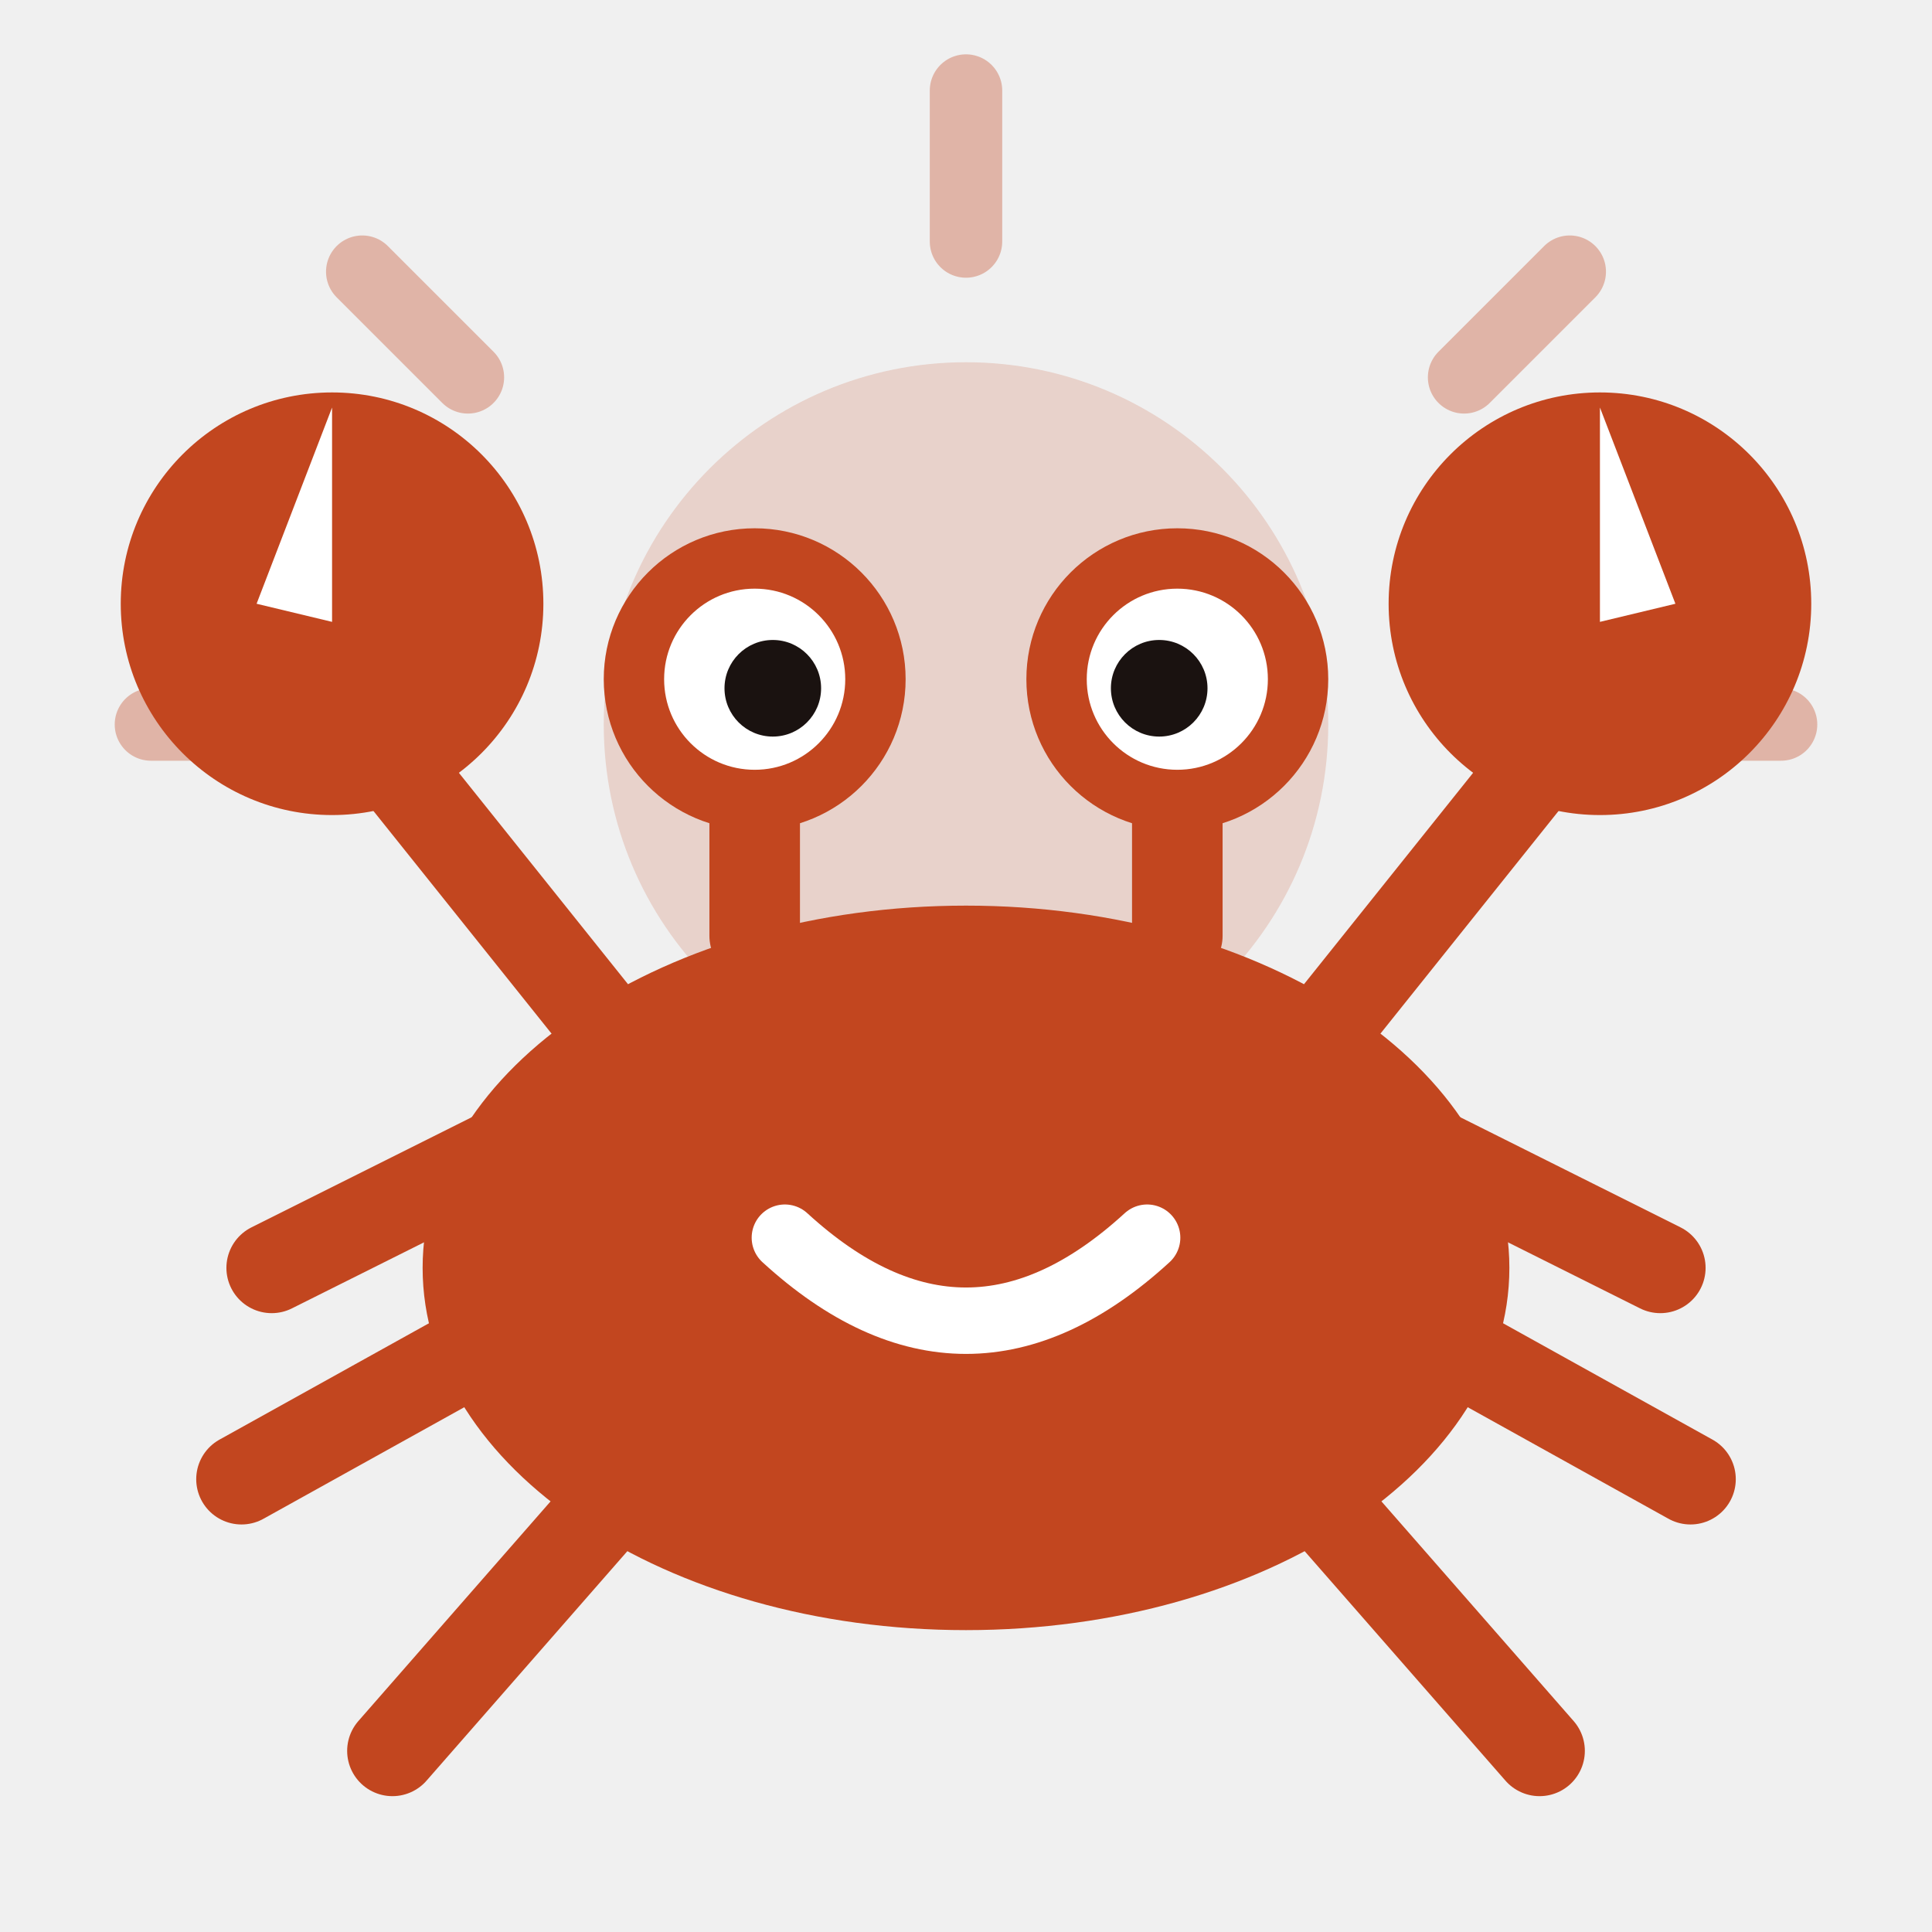
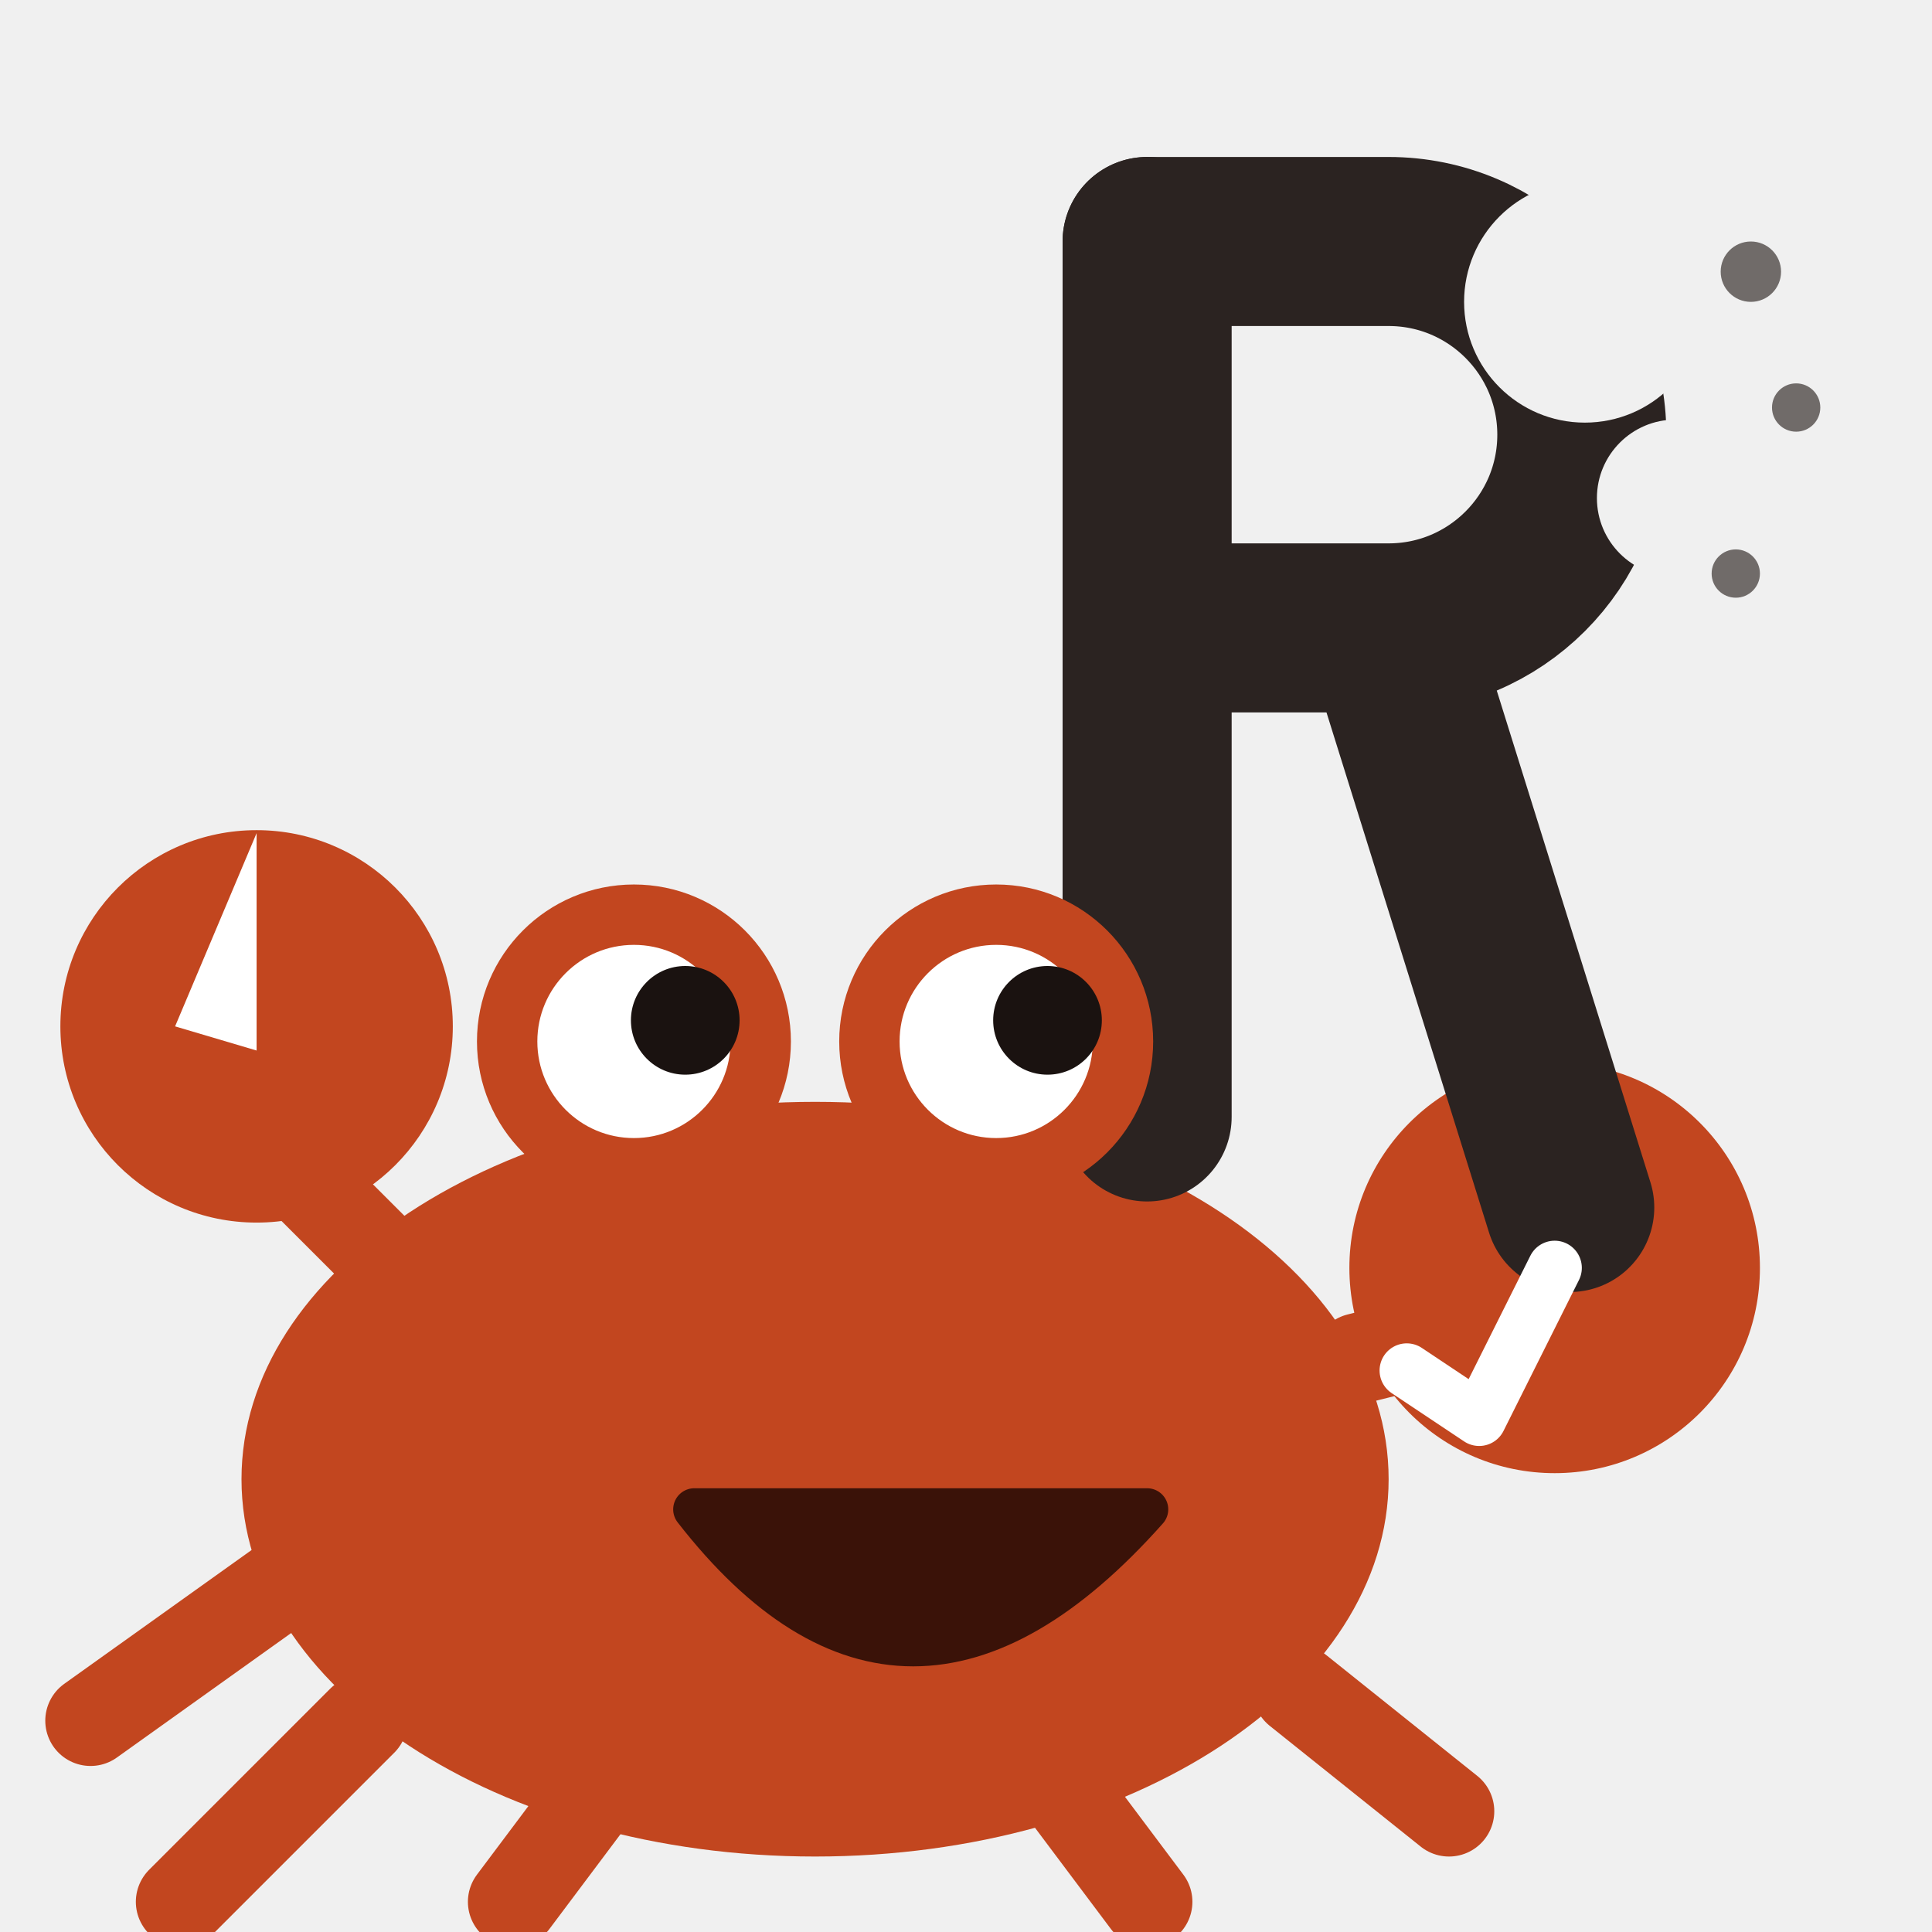
<svg xmlns="http://www.w3.org/2000/svg" viewBox="0 0 64 64">
-   <g stroke="#c2461f" stroke-width="2.4" stroke-linecap="round" opacity="0.35">
-     <path d="M32 3v5M12 9l3.5 3.5M52 9l-3.5 3.5M5 24h5M54 24h5" />
-   </g>
-   <circle cx="32" cy="24" r="12" fill="#c2461f" opacity="0.18" />
+   <mask id="bite" maskUnits="userSpaceOnUse" x="0" y="0" width="64" height="64">
+     <rect width="64" height="64" fill="#fff" />
+     <circle cx="52.5" cy="10" r="4" fill="#000" />
+     <circle cx="55.5" cy="16.5" r="2.6" fill="#000" />
+   </mask>
  <g stroke="#c2461f" stroke-width="3" stroke-linecap="round" fill="none">
-     <path d="M17 38 9 42M17 44l-9 5M20 50l-7 8M47 38l8 4M47 44l9 5M44 50l7 8" />
-     <path d="M20 34 12 24M44 34l8-10" />
+     <path d="M10 52 3 57M12 57l-6 6M20 59l-3 4M35 59l3 4M43 56l5 4" />
+     <path d="M14 43 9 38M45 45 49 44" />
  </g>
  <g fill="#c2461f">
-     <ellipse cx="32" cy="42" rx="18" ry="12" />
-     <circle cx="11" cy="20" r="7" />
-     <circle cx="53" cy="20" r="7" />
+     <ellipse cx="27" cy="49" rx="19" ry="12.5" />
+     <circle cx="8.5" cy="34" r="6.5" />
+     <circle cx="51.5" cy="42" r="6.8" />
  </g>
-   <path d="M11 13.5 8.5 20 11 20.6ZM53 13.5 55.5 20 53 20.6Z" fill="#fff" />
-   <path d="M25 31v-6M39 31v-6" stroke="#c2461f" stroke-width="3" stroke-linecap="round" />
+   <path d="M8.5 27.6 5.8 34l2.7.8Z" fill="#fff" />
+   <g mask="url(#bite)" stroke="#2b2321" stroke-width="5.6" stroke-linecap="round" stroke-linejoin="round" fill="none">
+     <path d="M38 8h8a6.4 6.4 0 0 1 0 12.8H38M46 20.8 52 40" />
+     <path d="M38 8v29" />
+   </g>
+   <path d="M51.5 42 49 47l-2.4-1.6" fill="none" stroke="#fff" stroke-width="1.8" stroke-linecap="round" stroke-linejoin="round" />
+   <path d="M21 41v-4M33 41v-4" stroke="#c2461f" stroke-width="3" stroke-linecap="round" />
  <g fill="#fff" stroke="#c2461f" stroke-width="2">
-     <circle cx="25" cy="22.5" r="4" />
-     <circle cx="39" cy="22.5" r="4" />
+     <circle cx="21" cy="34.5" r="4.2" />
+     <circle cx="33" cy="34.5" r="4.2" />
  </g>
-   <circle cx="25.6" cy="22.8" r="1.6" fill="#1a1210" />
-   <circle cx="38.4" cy="22.8" r="1.6" fill="#1a1210" />
-   <path d="M26 41q6 5.5 12 0" stroke="#fff" stroke-width="2.2" stroke-linecap="round" fill="none" />
+   <circle cx="22.7" cy="33.8" r="1.8" fill="#1a1210" />
+   <circle cx="34.7" cy="33.8" r="1.8" fill="#1a1210" />
+   <path d="M23 50q7 9 15 0z" fill="#3a1208" stroke="#3a1208" stroke-width="1.4" stroke-linejoin="round" />
+   <g fill="#2b2321" opacity="0.65">
+     <circle cx="58" cy="9" r="1" />
+     <circle cx="59.5" cy="13.5" r="0.8" />
+     <circle cx="57.5" cy="19" r="0.8" />
+   </g>
</svg>
